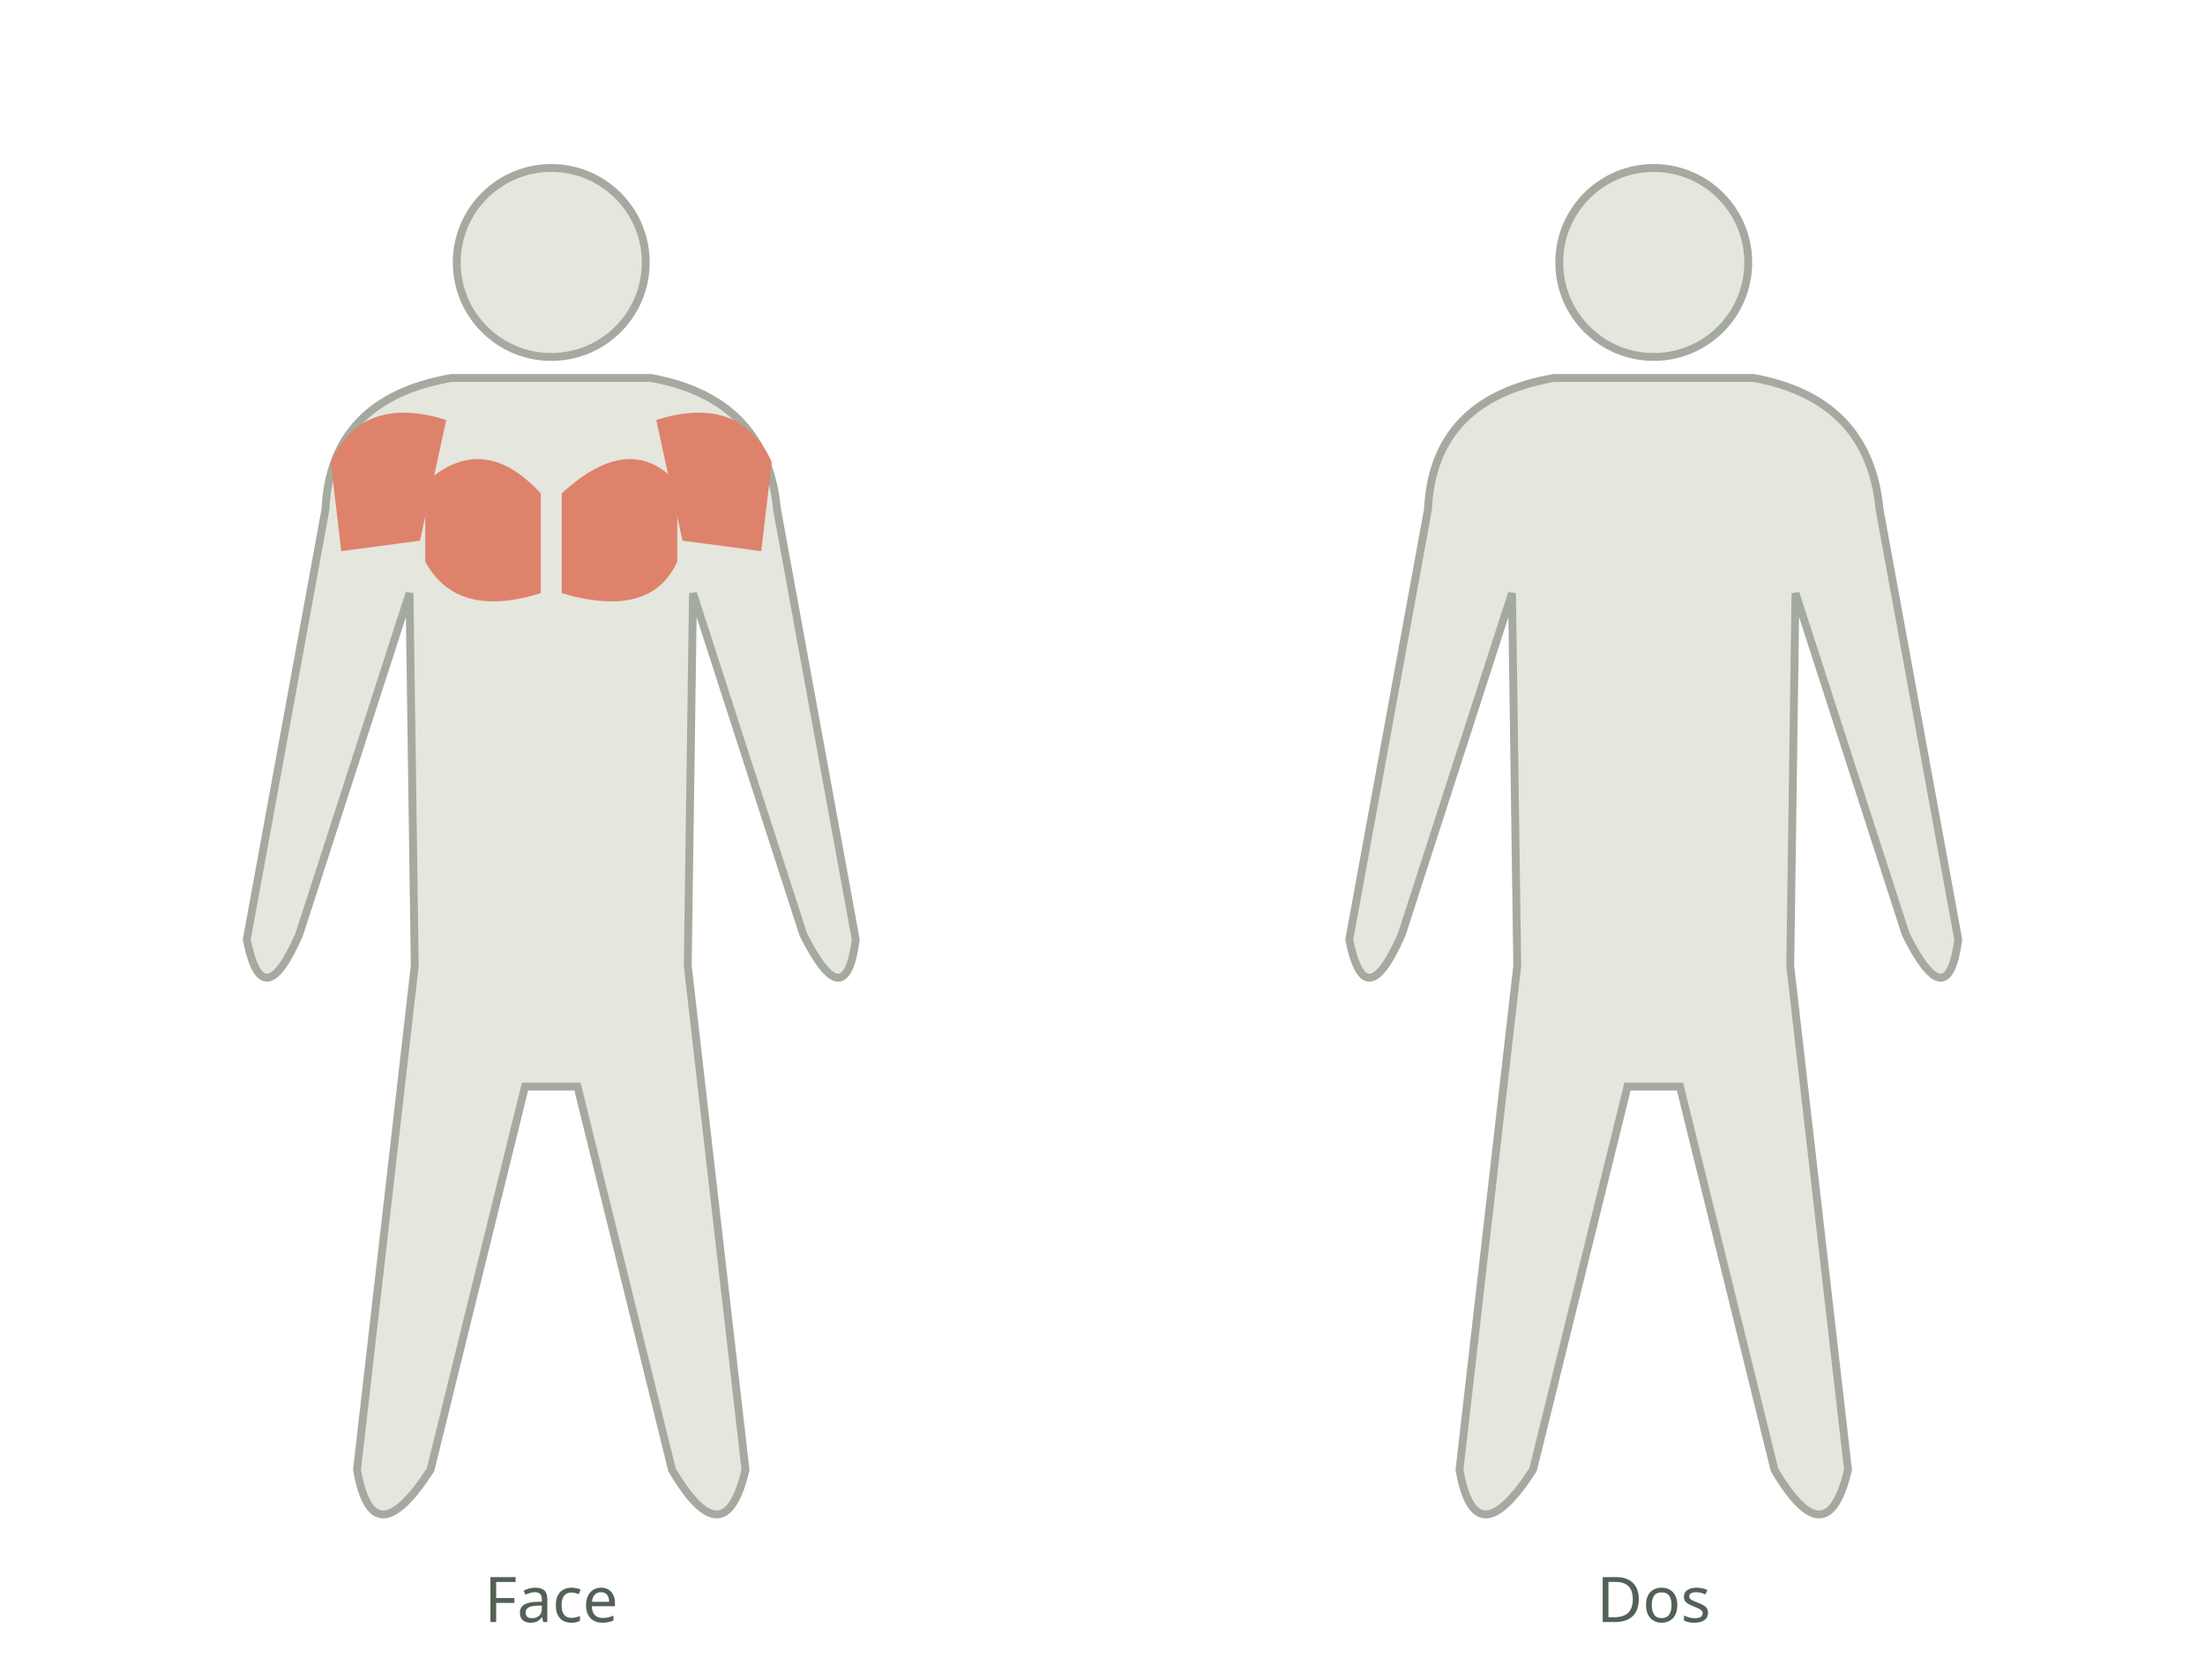
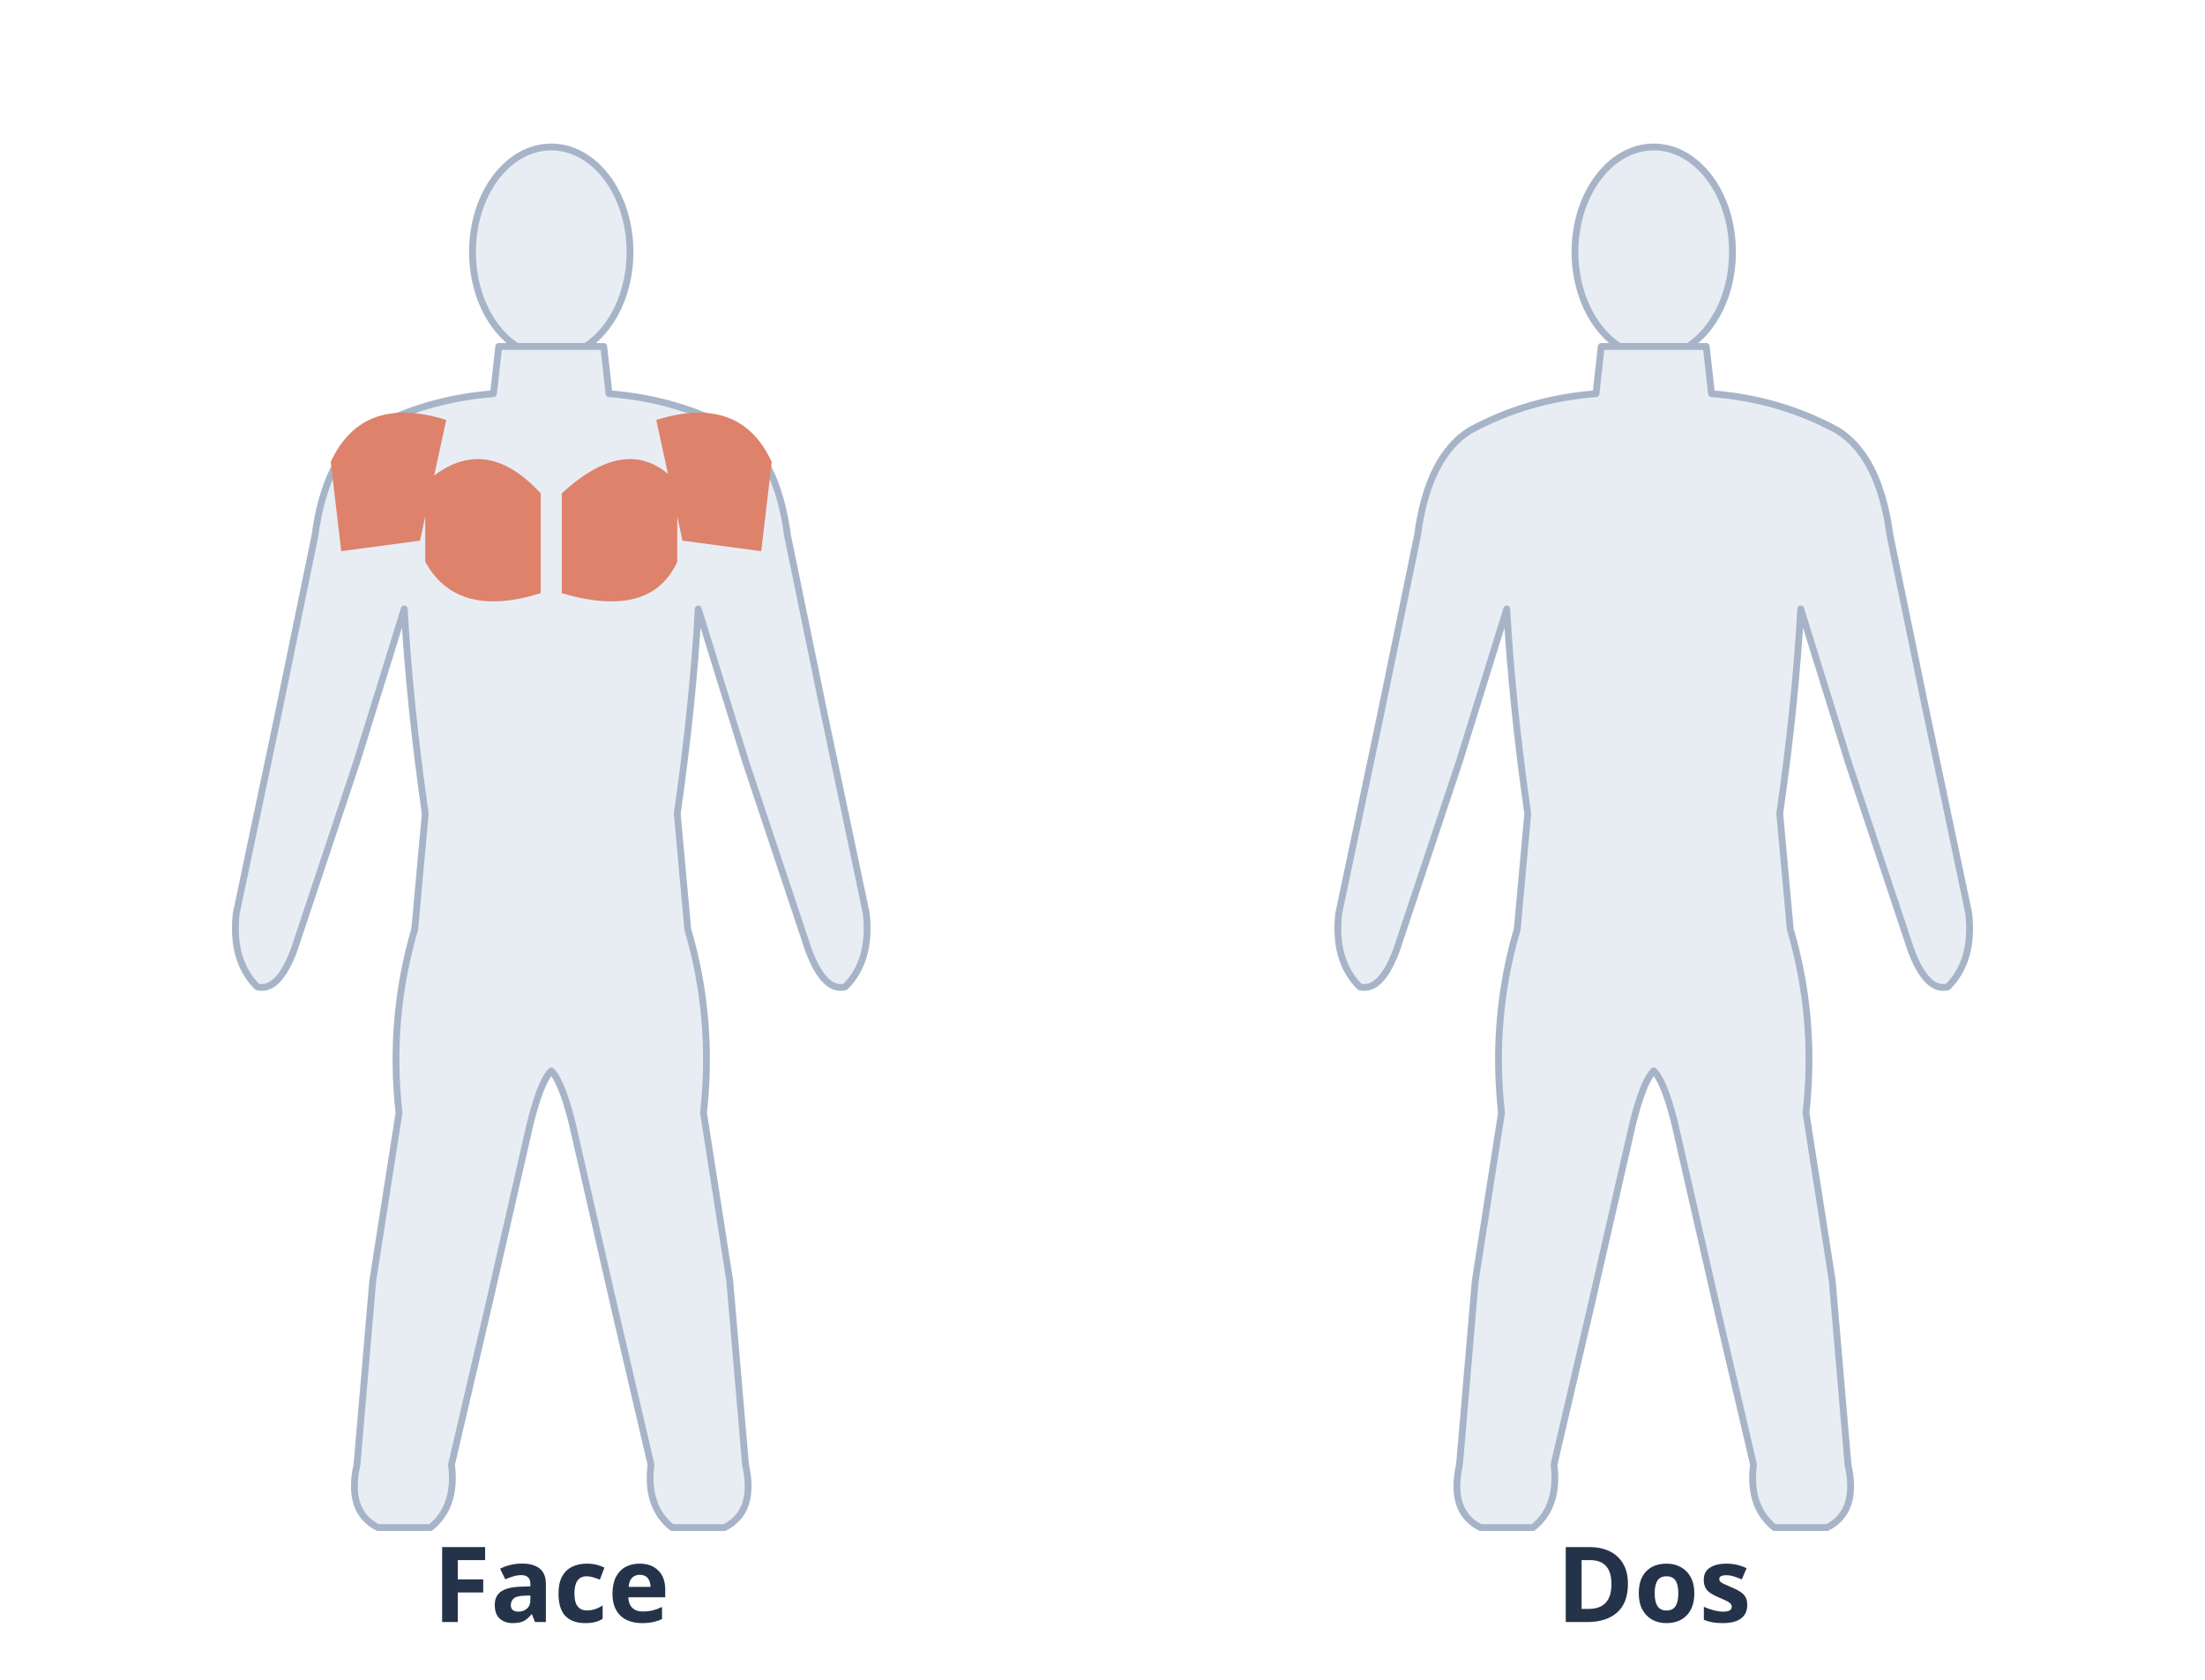
<svg xmlns="http://www.w3.org/2000/svg" viewBox="0 0 420 320" role="img" aria-label="Zones mobilisées : pectorals, shoulders. Carte provisoire.">
  <g transform="translate(5 15)">
-     <g fill="#E5E6DE" stroke="#a5aaa0" stroke-width="1.5">
-       <circle cx="100" cy="35" r="18" />
-       <path d="M81 57 Q58 61 57 82 L42 164 Q45 179 52 163 L73 98 L74 169 L63 265 Q66 282 77 265 L95 192 L105 192 L123 265 Q133 282 137 265 L126 169 L127 98 L148 163 Q156 179 158 164 L143 82 Q141 61 119 57Z" />
+     <g fill="#E8EDF4" stroke="#a7b4c8" stroke-width="1.3" stroke-linejoin="round">
+       <ellipse cx="100" cy="33" rx="15" ry="20" />
+       <path d="M90 51 L89 60 Q76 61 65 67 Q57 72 55 87 L48 121 L40 159 Q39 168 44 173 Q48 174 51 166 L63 130 L72 101 Q73 119 76 140 L74 162 Q69 179 71 197 L66 229 L63 264 Q61 273 67 276 L77 276 Q82 272 81 264 L88 234 L96 199 Q98 191 100 189 Q102 191 104 199 L112 234 L119 264 Q118 272 123 276 L133 276 Q139 273 137 264 L134 229 L129 197 Q131 179 126 162 L124 140 Q127 119 128 101 L137 130 L149 166 Q152 174 156 173 Q161 168 160 159 L152 121 L145 87 Q143 72 135 67 Q124 61 111 60 L110 51Z" />
    </g>
    <path data-zone="pectorals" data-role="primary" d="M76 77 Q87 67 98 79 L98 98 Q82 103 76 92Z M102 79 Q115 67 124 77 L124 92 Q119 103 102 98Z" fill="#DE826C" />
    <path data-zone="shoulders" data-role="primary" d="M58 73 Q64 60 80 65 L75 88 L60 90Z M120 65 Q136 60 142 73 L140 90 L125 88Z" fill="#DE826C" />
  </g>
  <g transform="translate(215 15)">
-     <g fill="#E5E6DE" stroke="#a5aaa0" stroke-width="1.5">
-       <circle cx="100" cy="35" r="18" />
-       <path d="M81 57 Q58 61 57 82 L42 164 Q45 179 52 163 L73 98 L74 169 L63 265 Q66 282 77 265 L95 192 L105 192 L123 265 Q133 282 137 265 L126 169 L127 98 L148 163 Q156 179 158 164 L143 82 Q141 61 119 57Z" />
+     <g fill="#E8EDF4" stroke="#a7b4c8" stroke-width="1.3" stroke-linejoin="round">
+       <ellipse cx="100" cy="33" rx="15" ry="20" />
+       <path d="M90 51 L89 60 Q76 61 65 67 Q57 72 55 87 L48 121 L40 159 Q39 168 44 173 Q48 174 51 166 L63 130 L72 101 Q73 119 76 140 L74 162 Q69 179 71 197 L66 229 L63 264 Q61 273 67 276 L77 276 Q82 272 81 264 L88 234 L96 199 Q98 191 100 189 Q102 191 104 199 L112 234 L119 264 Q118 272 123 276 L133 276 Q139 273 137 264 L134 229 L129 197 Q131 179 126 162 L124 140 Q127 119 128 101 L137 130 L149 166 Q152 174 156 173 Q161 168 160 159 L152 121 L145 87 Q143 72 135 67 Q124 61 111 60 L110 51Z" />
    </g>
  </g>
-   <text x="105" y="309" text-anchor="middle" font-family="sans-serif" font-size="12" fill="#526155">Face</text>
-   <text x="315" y="309" text-anchor="middle" font-family="sans-serif" font-size="12" fill="#526155">Dos</text>
+   <text x="105" y="309" text-anchor="middle" font-family="sans-serif" font-size="20" font-weight="700" fill="#25334a">Face</text>
+   <text x="315" y="309" text-anchor="middle" font-family="sans-serif" font-size="20" font-weight="700" fill="#25334a">Dos</text>
</svg>
